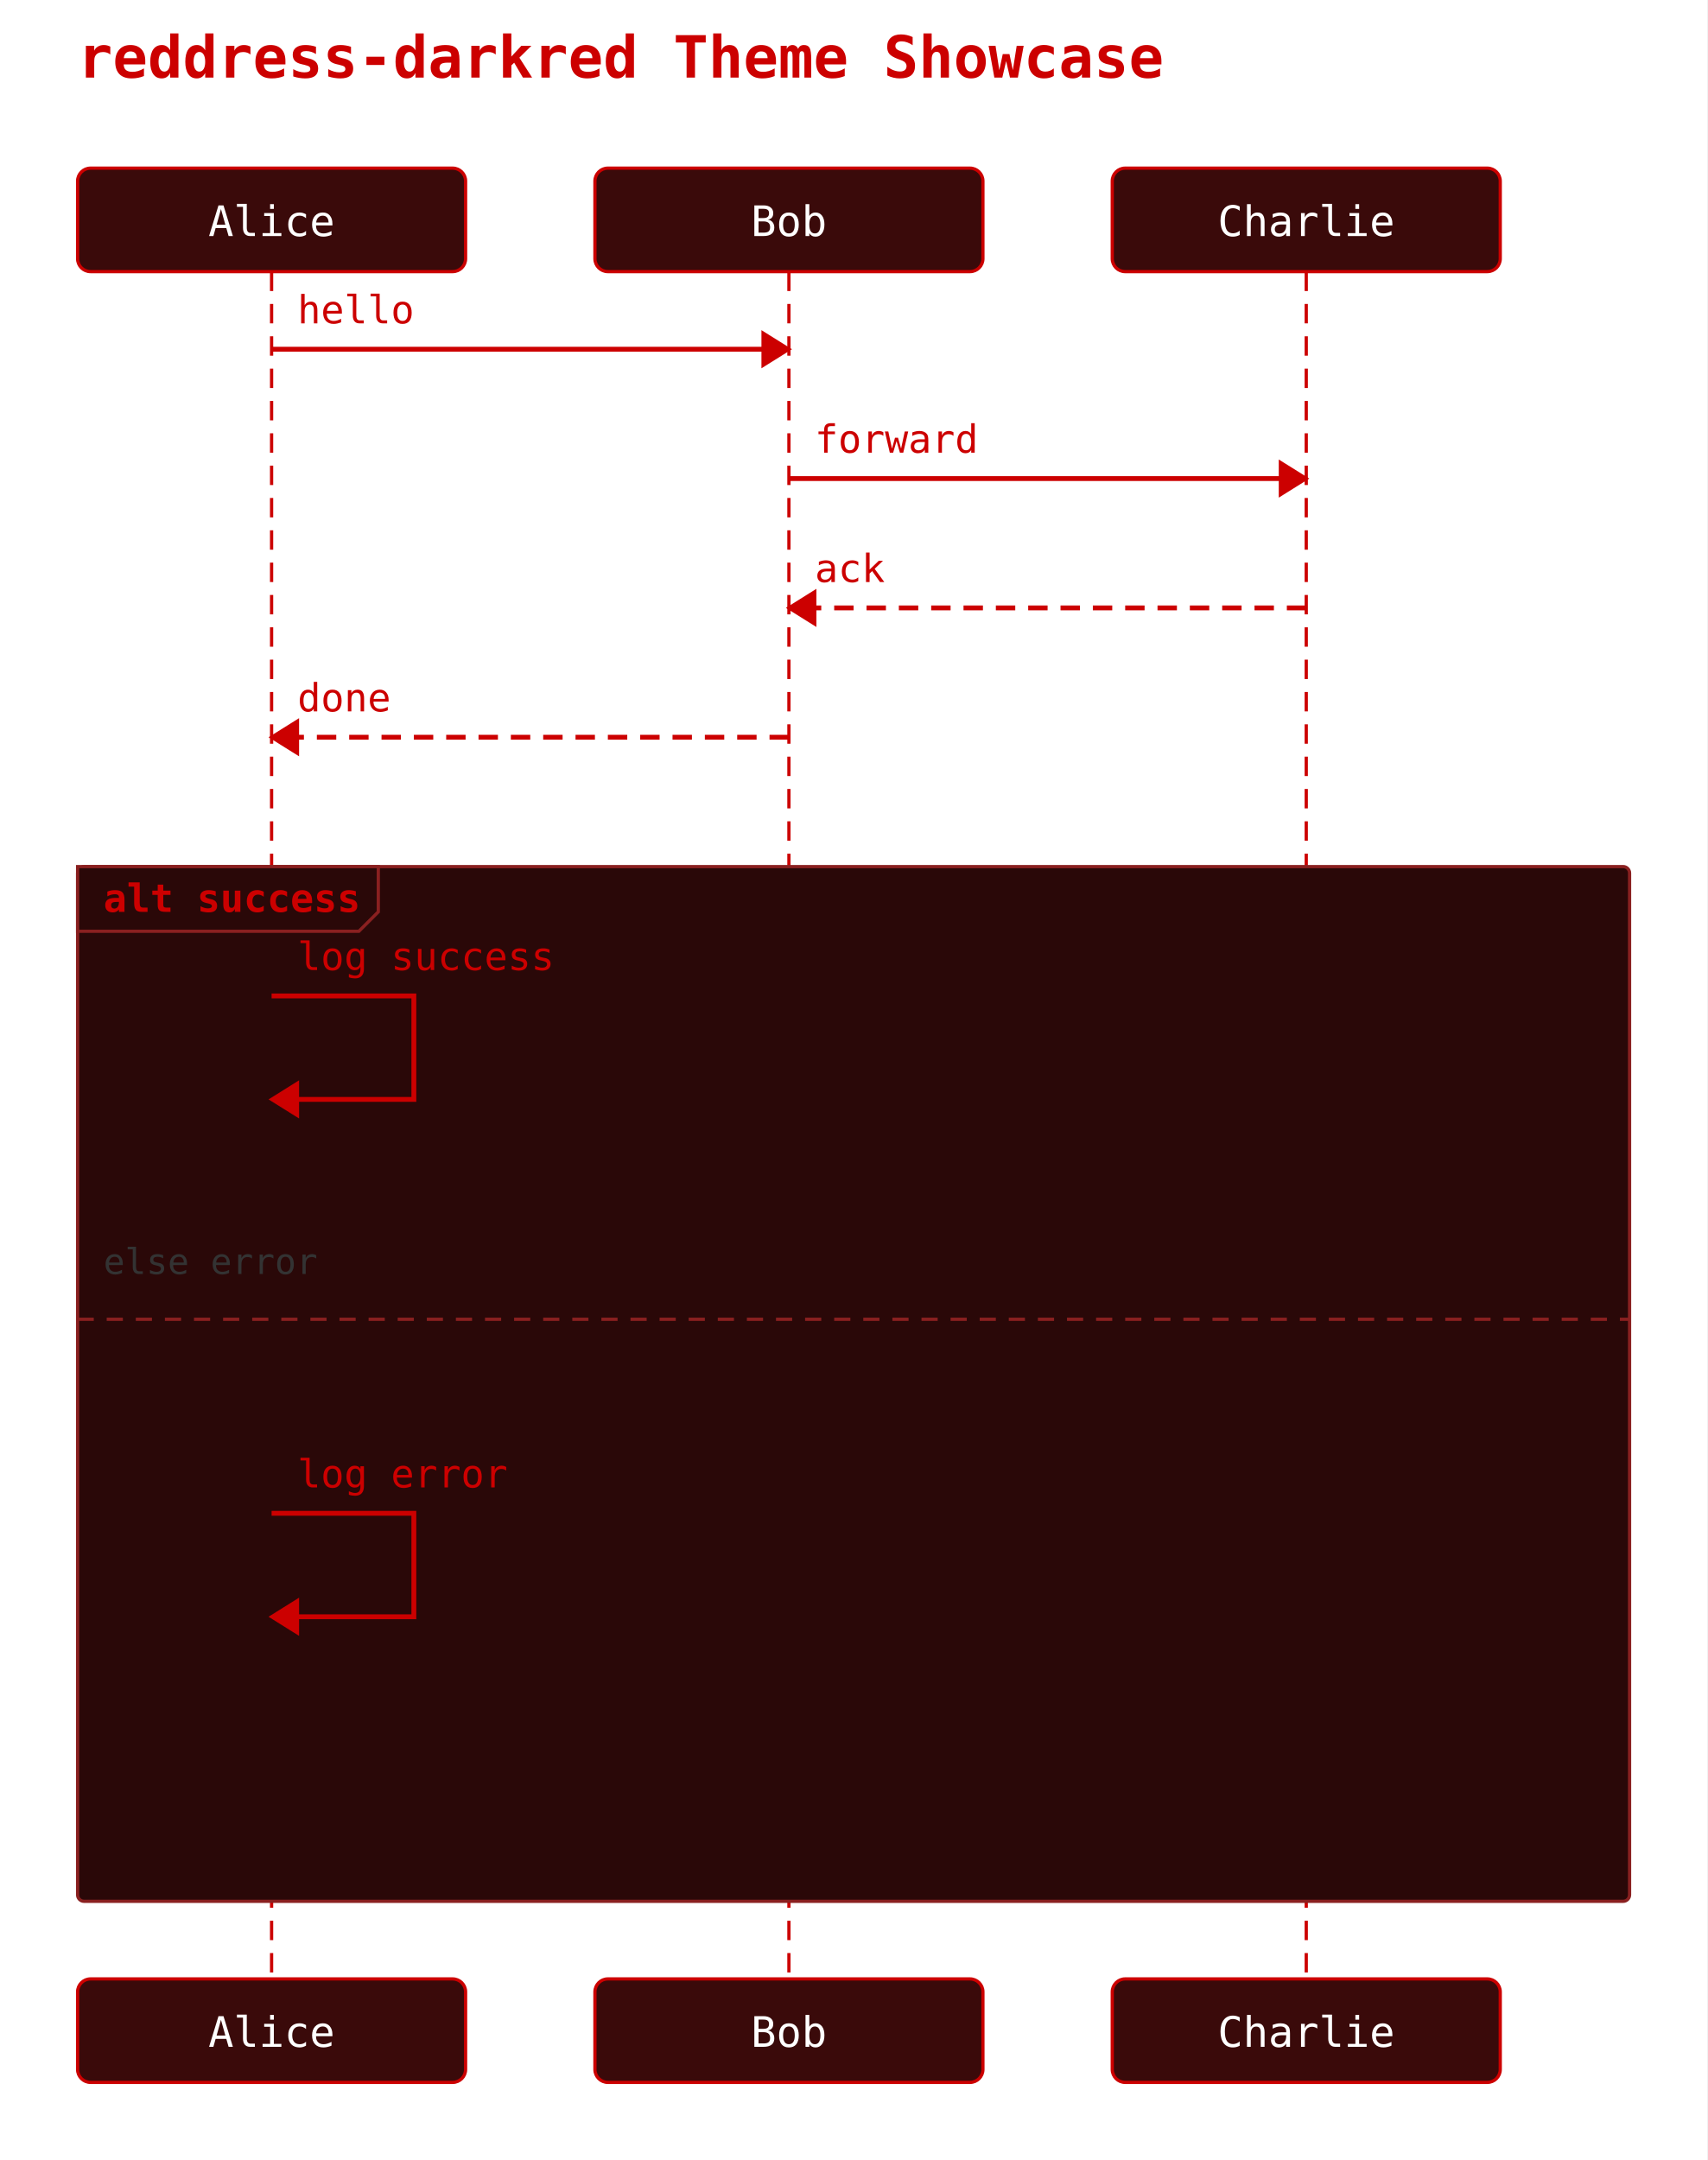
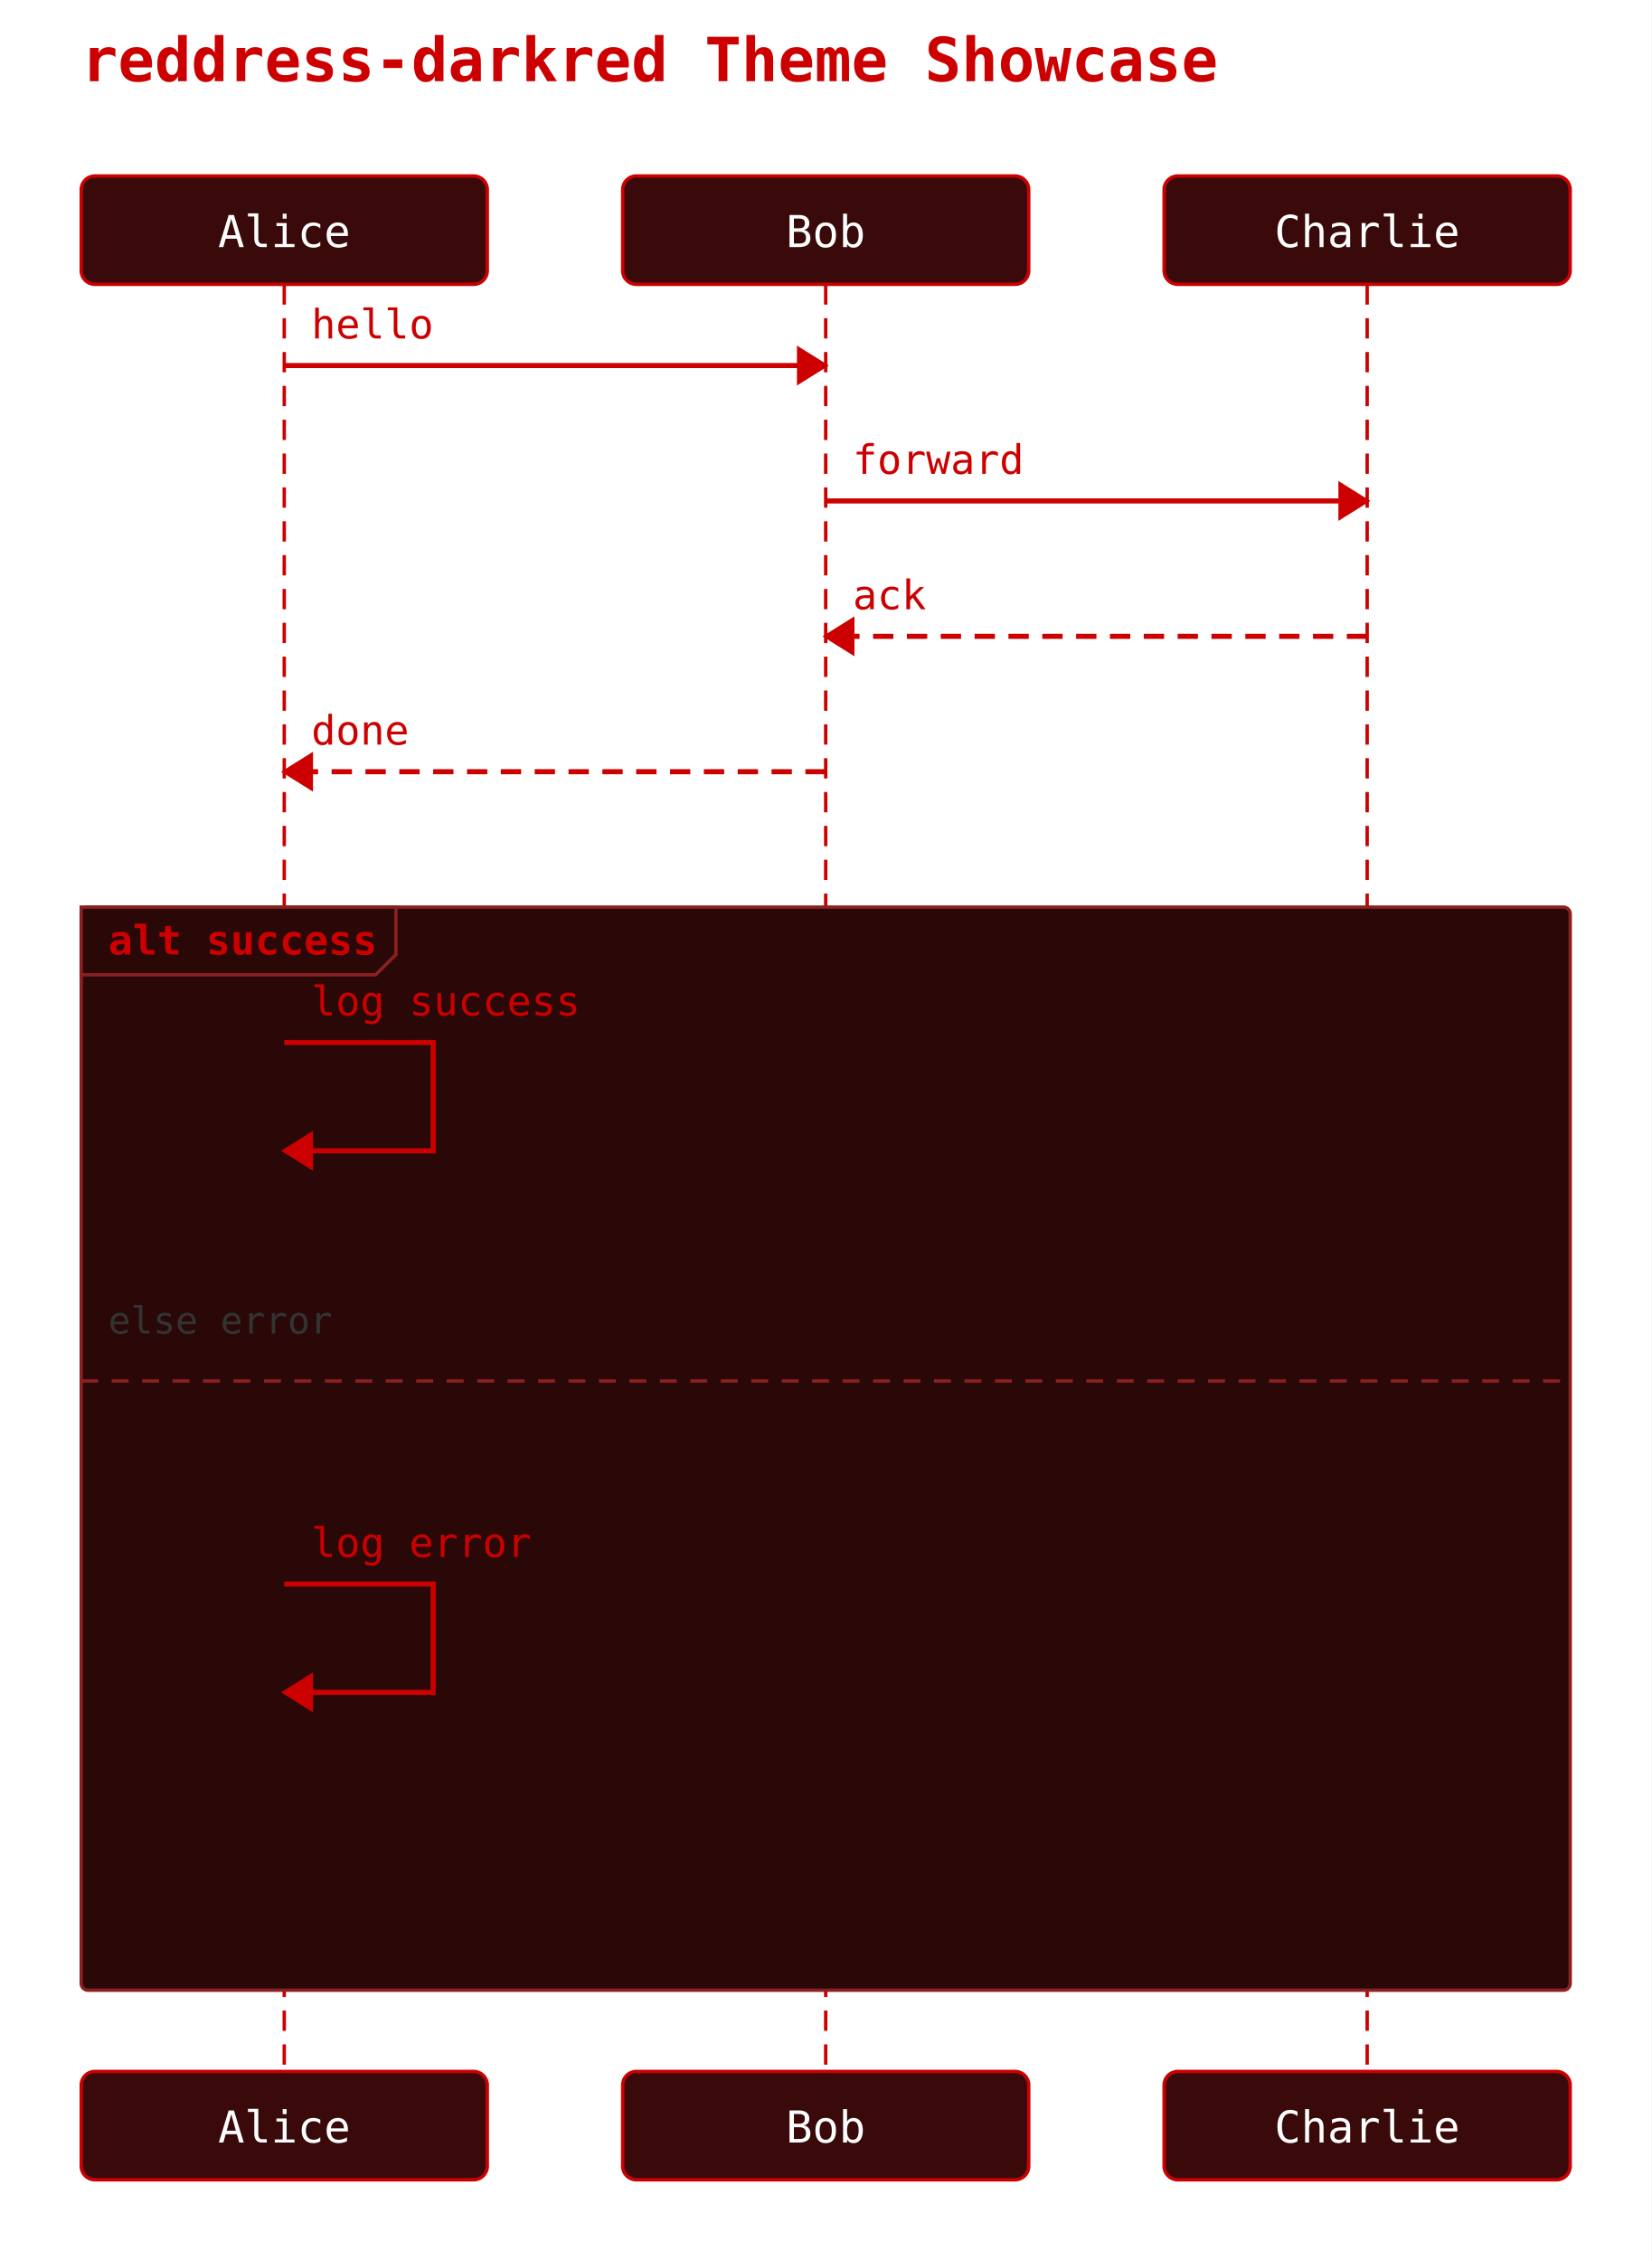
- <svg xmlns="http://www.w3.org/2000/svg" width="528" height="668" viewBox="0 0 528 668">
+ <svg xmlns="http://www.w3.org/2000/svg" width="488" height="668" viewBox="0 0 488 668">
  <rect width="100%" height="100%" fill="white" />
  <text x="24" y="24" font-family="monospace" font-size="18" font-weight="600" fill="#cc0000">reddress-darkred Theme Showcase</text>
  <rect x="24" y="52" width="120" height="32" rx="4" ry="4" fill="#3a0a0a" stroke="#cc0000" stroke-width="1" />
  <text x="84" y="73" text-anchor="middle" font-family="monospace" font-size="13" fill="#ffffff">Alice</text>
  <rect x="184" y="52" width="120" height="32" rx="4" ry="4" fill="#3a0a0a" stroke="#cc0000" stroke-width="1" />
  <text x="244" y="73" text-anchor="middle" font-family="monospace" font-size="13" fill="#ffffff">Bob</text>
  <rect x="344" y="52" width="120" height="32" rx="4" ry="4" fill="#3a0a0a" stroke="#cc0000" stroke-width="1" />
  <text x="404" y="73" text-anchor="middle" font-family="monospace" font-size="13" fill="#ffffff">Charlie</text>
  <line x1="84" y1="84" x2="84" y2="612" stroke="#cc0000" stroke-width="1" stroke-dasharray="6 4" />
  <line x1="244" y1="84" x2="244" y2="612" stroke="#cc0000" stroke-width="1" stroke-dasharray="6 4" />
  <line x1="404" y1="84" x2="404" y2="612" stroke="#cc0000" stroke-width="1" stroke-dasharray="6 4" />
-   <rect x="24" y="268" width="480" height="320" rx="2" ry="2" fill="#2a0808" stroke="#8a2020" stroke-width="1" />
+   <rect x="24" y="268" width="440" height="320" rx="2" ry="2" fill="#2a0808" stroke="#8a2020" stroke-width="1" />
  <polygon points="24,268 117,268 117,282 111,288 24,288" fill="#2a0808" stroke="#8a2020" stroke-width="1" />
  <text x="32" y="282" font-family="monospace" font-size="12" font-weight="600" fill="#cc0000">alt success</text>
-   <line x1="24" y1="408" x2="504" y2="408" stroke="#8a2020" stroke-width="1" stroke-dasharray="5 4" />
+   <line x1="24" y1="408" x2="464" y2="408" stroke="#8a2020" stroke-width="1" stroke-dasharray="5 4" />
  <text x="32" y="394" font-family="monospace" font-size="11" fill="#333">else error</text>
  <line x1="84" y1="108" x2="244" y2="108" stroke="#cc0000" stroke-width="1.5" />
  <polygon points="244,108 236,103 236,113" fill="#cc0000" stroke="#cc0000" stroke-width="1" />
  <text x="92" y="100" text-anchor="start" font-family="monospace" font-size="12" fill="#cc0000">hello</text>
  <line x1="244" y1="148" x2="404" y2="148" stroke="#cc0000" stroke-width="1.5" />
  <polygon points="404,148 396,143 396,153" fill="#cc0000" stroke="#cc0000" stroke-width="1" />
  <text x="252" y="140" text-anchor="start" font-family="monospace" font-size="12" fill="#cc0000">forward</text>
  <line x1="404" y1="188" x2="244" y2="188" stroke="#cc0000" stroke-width="1.5" stroke-dasharray="6 4" />
  <polygon points="244,188 252,183 252,193" fill="#cc0000" stroke="#cc0000" stroke-width="1" />
  <text x="252" y="180" text-anchor="start" font-family="monospace" font-size="12" fill="#cc0000">ack</text>
  <line x1="244" y1="228" x2="84" y2="228" stroke="#cc0000" stroke-width="1.5" stroke-dasharray="6 4" />
  <polygon points="84,228 92,223 92,233" fill="#cc0000" stroke="#cc0000" stroke-width="1" />
  <text x="92" y="220" text-anchor="start" font-family="monospace" font-size="12" fill="#cc0000">done</text>
  <path d="M 84 308 L 128 308 L 128 340 L 92 340" fill="none" stroke="#cc0000" stroke-width="1.5" />
  <polygon points="84,340 92,335 92,345" fill="#cc0000" stroke="#cc0000" stroke-width="1" />
  <text x="92" y="300" text-anchor="start" font-family="monospace" font-size="12" fill="#cc0000">log success</text>
  <path d="M 84 468 L 128 468 L 128 500 L 92 500" fill="none" stroke="#cc0000" stroke-width="1.5" />
  <polygon points="84,500 92,495 92,505" fill="#cc0000" stroke="#cc0000" stroke-width="1" />
  <text x="92" y="460" text-anchor="start" font-family="monospace" font-size="12" fill="#cc0000">log error</text>
  <rect x="24" y="612" width="120" height="32" rx="4" ry="4" fill="#3a0a0a" stroke="#cc0000" stroke-width="1" />
  <text x="84" y="633" text-anchor="middle" font-family="monospace" font-size="13" fill="#ffffff">Alice</text>
  <rect x="184" y="612" width="120" height="32" rx="4" ry="4" fill="#3a0a0a" stroke="#cc0000" stroke-width="1" />
  <text x="244" y="633" text-anchor="middle" font-family="monospace" font-size="13" fill="#ffffff">Bob</text>
  <rect x="344" y="612" width="120" height="32" rx="4" ry="4" fill="#3a0a0a" stroke="#cc0000" stroke-width="1" />
  <text x="404" y="633" text-anchor="middle" font-family="monospace" font-size="13" fill="#ffffff">Charlie</text>
</svg>
